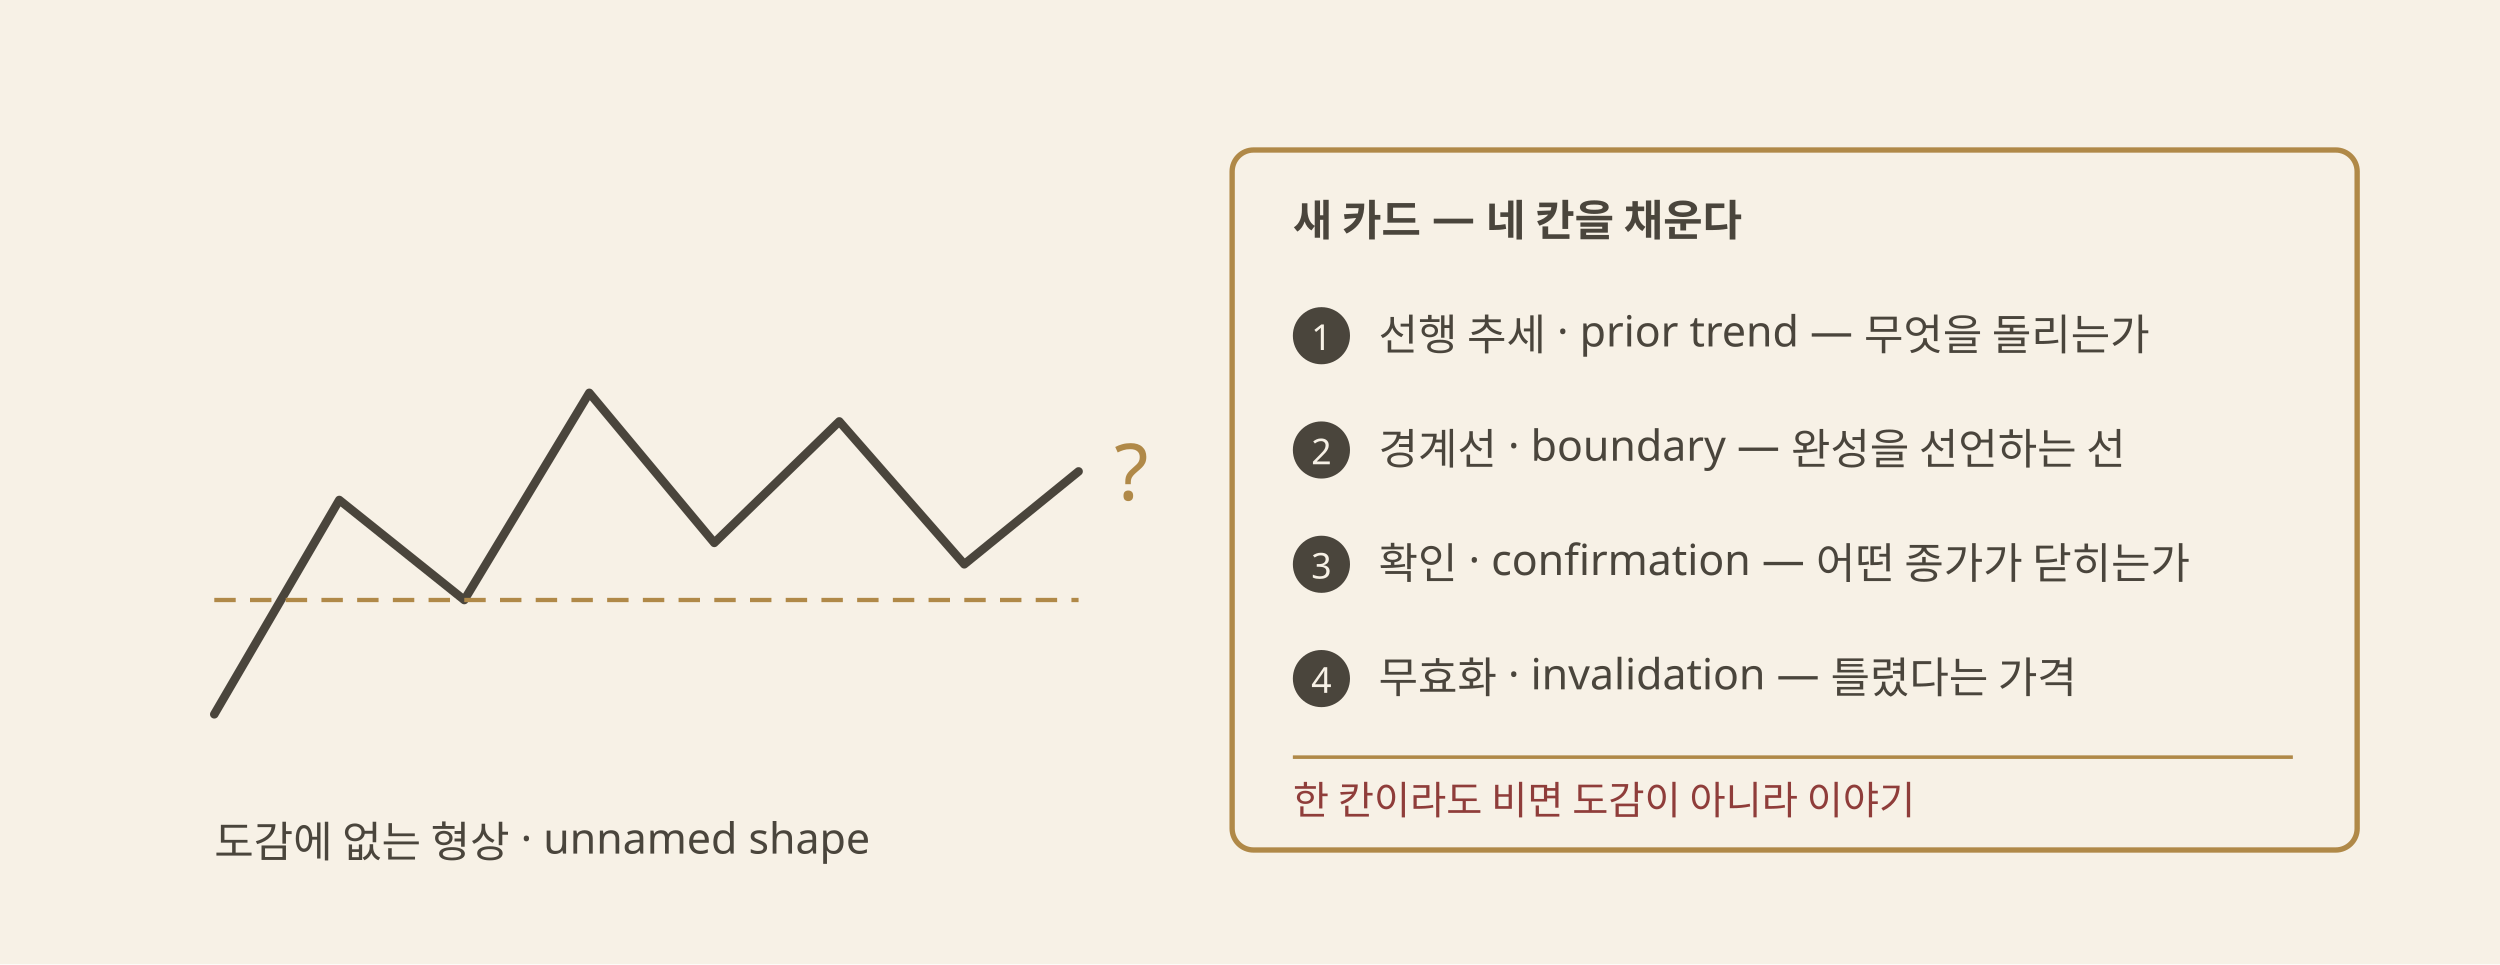
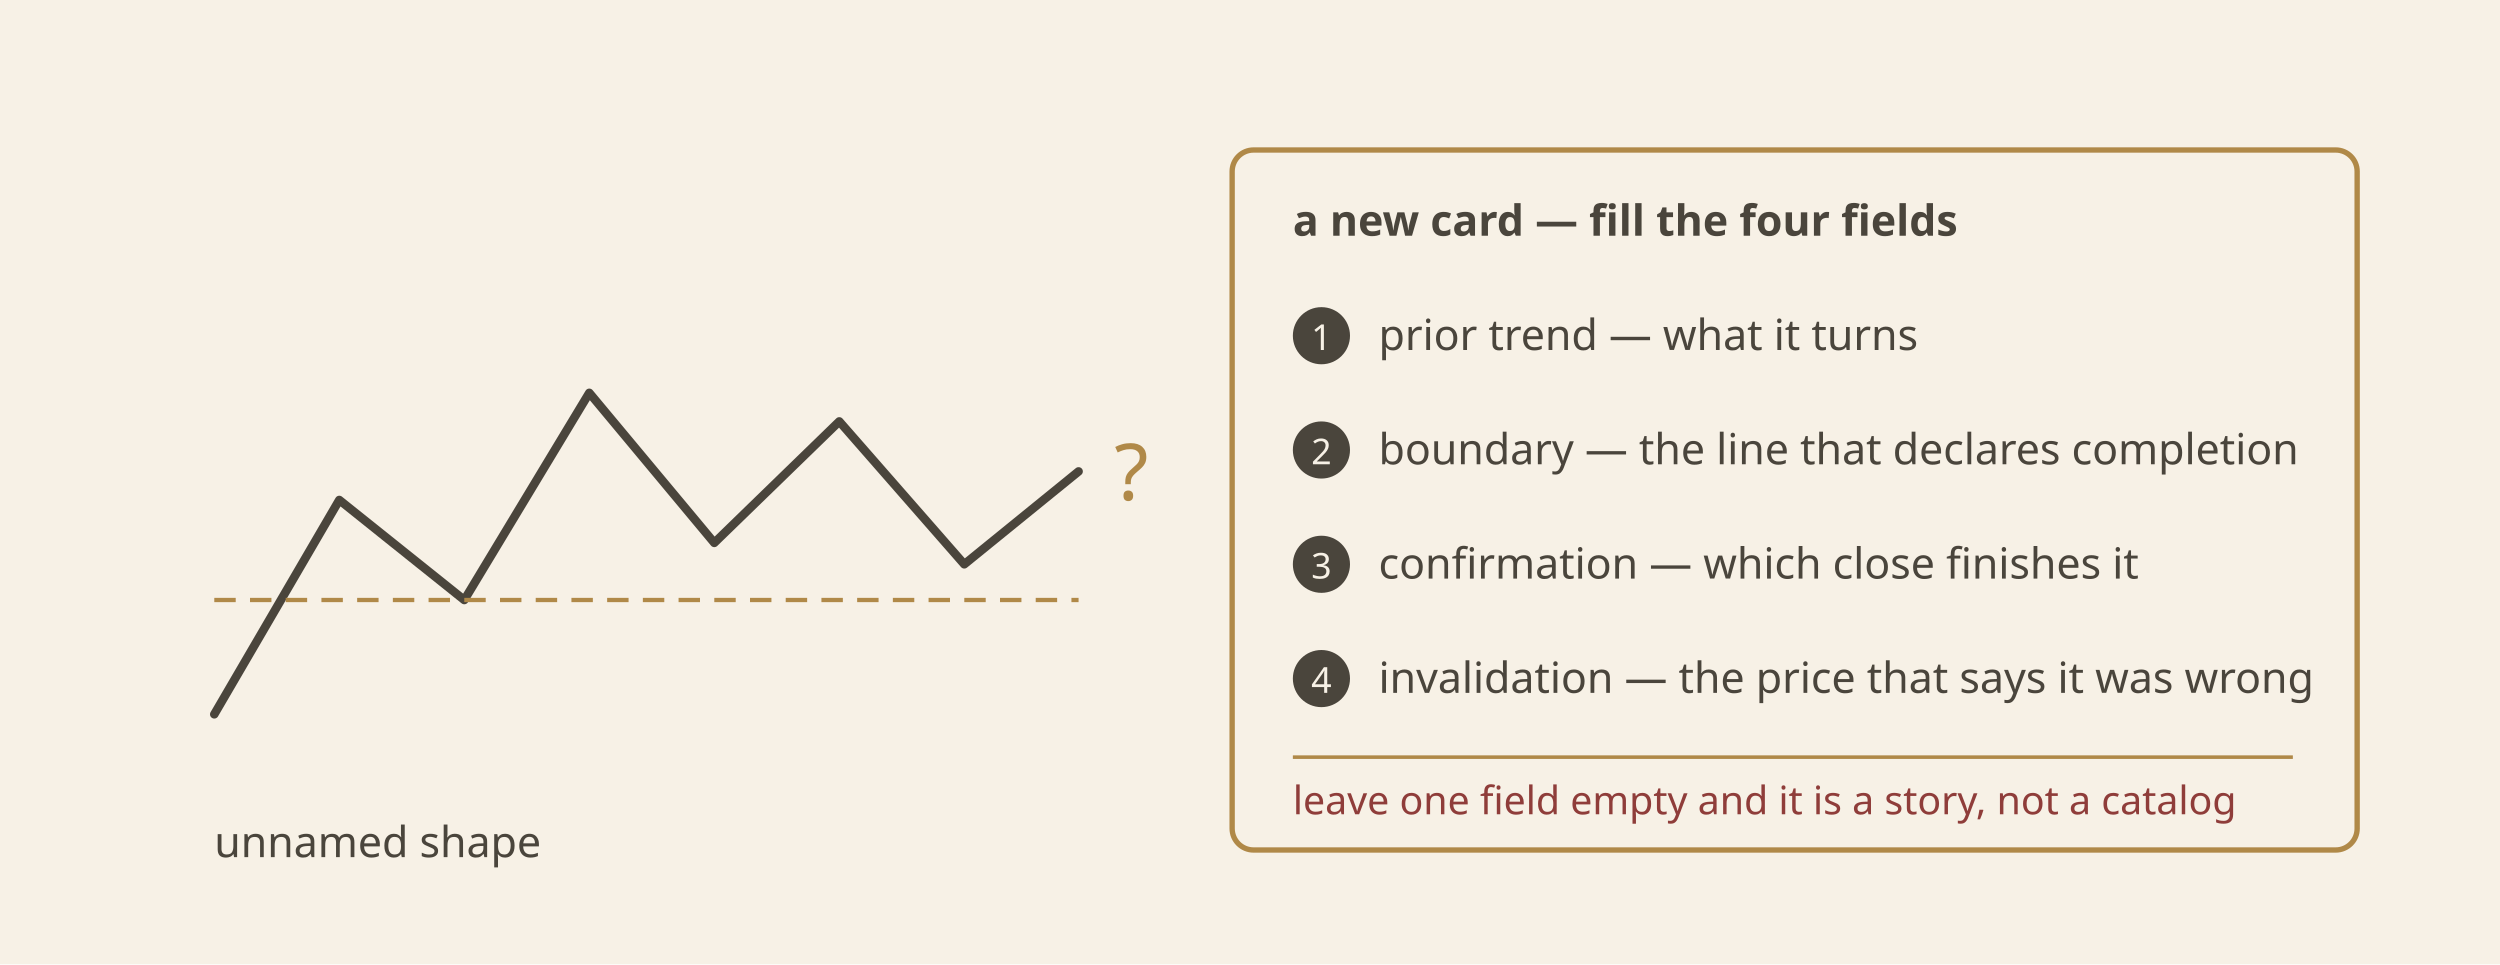
<svg xmlns="http://www.w3.org/2000/svg" viewBox="0 0 700 270" font-family="IBM Plex Sans KR, sans-serif">
  <rect width="700" height="270" fill="#f7f1e6" />
  <path d="M60 200 L95 140 L130 168 L165 110 L200 152 L235 118 L270 158 L302 132" fill="none" stroke="#4a453c" stroke-width="2.4" stroke-linejoin="round" stroke-linecap="round" />
  <line x1="60" y1="168" x2="302" y2="168" stroke="#b08948" stroke-width="1.2" stroke-dasharray="6 4" />
  <text x="312" y="140" fill="#b08948" font-size="22">?</text>
-   <text x="60" y="240" fill="#4a453c" font-size="12">도감에 없는 형상 · unnamed shape</text>
+   <text x="60" y="240" fill="#4a453c" font-size="12">unnamed shape</text>
  <rect x="345" y="42" width="315" height="196" rx="6" fill="none" stroke="#b08948" stroke-width="1.5" />
-   <text x="362" y="66" fill="#4a453c" font-size="12" font-weight="600">새 카드 — 네 칸을 채운다</text>
+   <text x="362" y="66" fill="#4a453c" font-size="12" font-weight="600">a new card — fill the four fields</text>
  <circle cx="370" cy="94" r="8" fill="#4a453c" />
  <text x="370" y="98" fill="#f7f1e6" font-size="10" text-anchor="middle">1</text>
-   <text x="386" y="98" fill="#4a453c" font-size="12">선행 추세 · prior trend — 무엇을 돌리는가</text>
+   <text x="386" y="98" fill="#4a453c" font-size="12">prior trend — what it turns</text>
  <circle cx="370" cy="126" r="8" fill="#4a453c" />
  <text x="370" y="130" fill="#f7f1e6" font-size="10" text-anchor="middle">2</text>
-   <text x="386" y="130" fill="#4a453c" font-size="12">경계선 · boundary — 완성을 선언하는 선</text>
+   <text x="386" y="130" fill="#4a453c" font-size="12">boundary — the line that declares completion</text>
  <circle cx="370" cy="158" r="8" fill="#4a453c" />
  <text x="370" y="162" fill="#f7f1e6" font-size="10" text-anchor="middle">3</text>
-   <text x="386" y="162" fill="#4a453c" font-size="12">확인 · confirmation — 어떤 종가가 닫히는가</text>
+   <text x="386" y="162" fill="#4a453c" font-size="12">confirmation — which close finishes it</text>
  <circle cx="370" cy="190" r="8" fill="#4a453c" />
  <text x="370" y="194" fill="#f7f1e6" font-size="10" text-anchor="middle">4</text>
-   <text x="386" y="194" fill="#4a453c" font-size="12">무효화 · invalidation — 틀렸다는 가격</text>
+   <text x="386" y="194" fill="#4a453c" font-size="12">invalidation — the price that says it was wrong</text>
  <line x1="362" y1="212" x2="642" y2="212" stroke="#b08948" stroke-width="1" />
-   <text x="362" y="228" fill="#8f3d3a" font-size="11">한 칸이라도 비면 도감이 아니라 이야기</text>
+   <text x="362" y="228" fill="#8f3d3a" font-size="11">leave one field empty and it is a story, not a catalog</text>
</svg>
